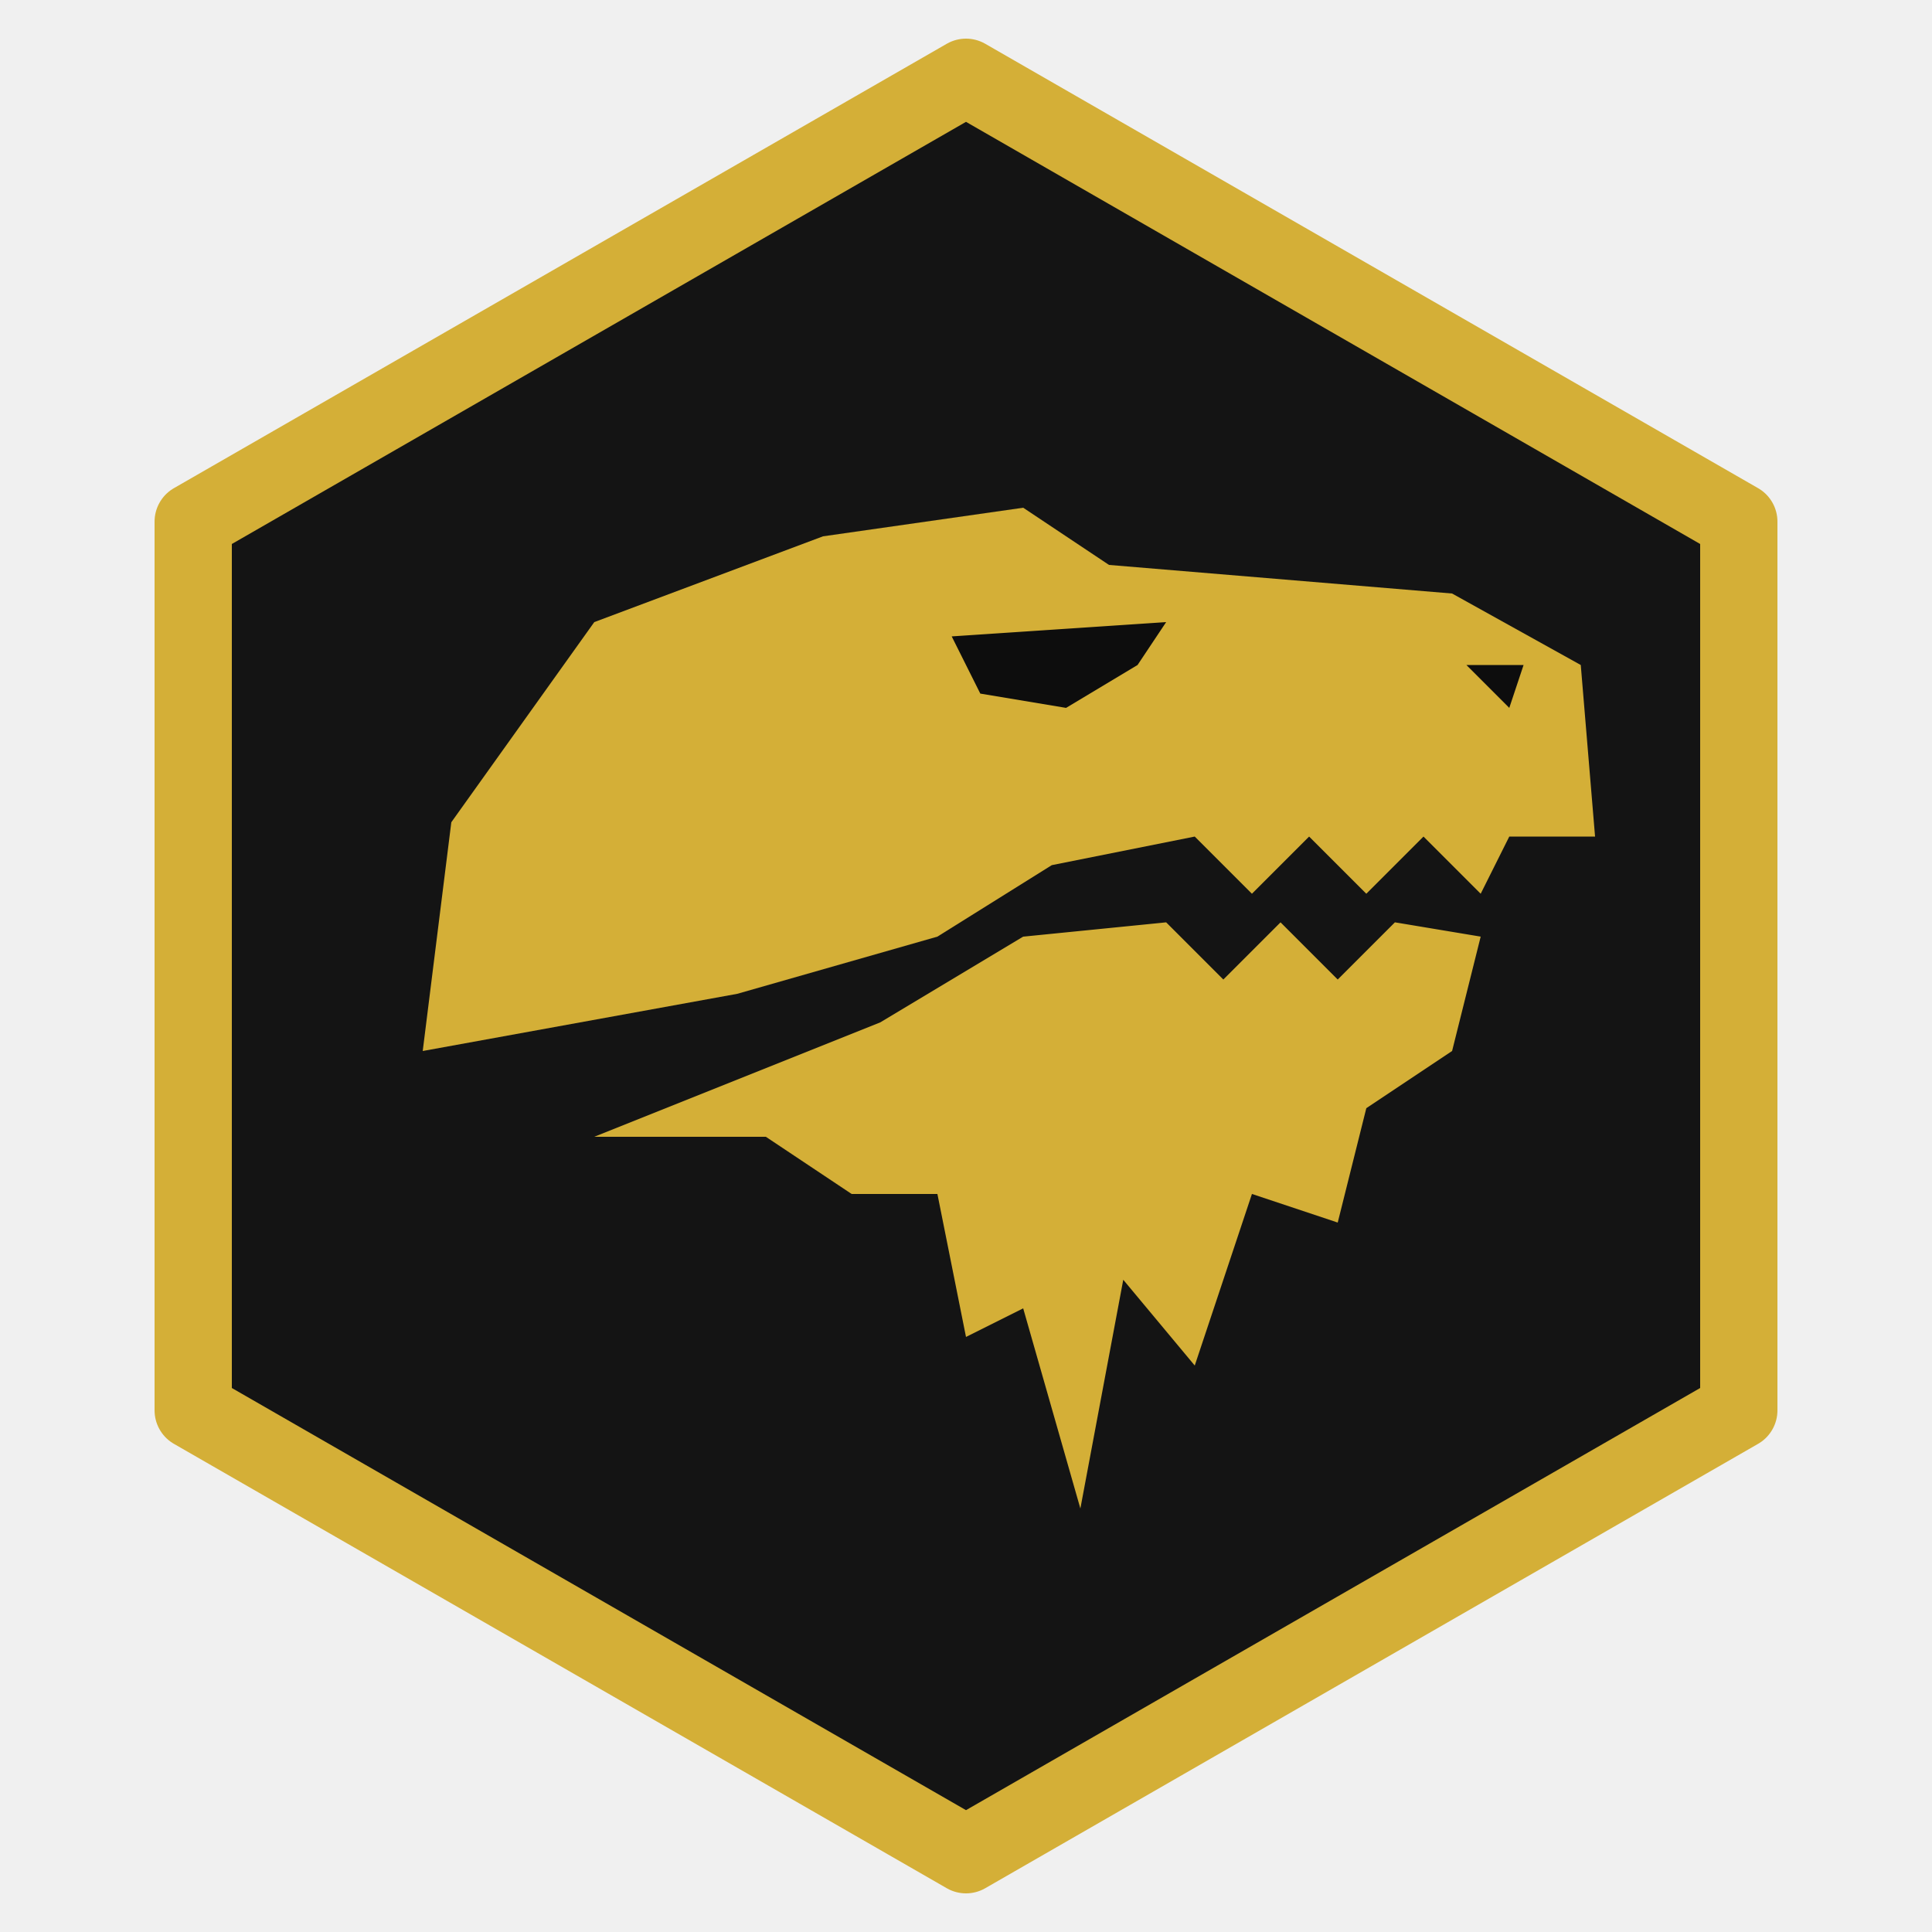
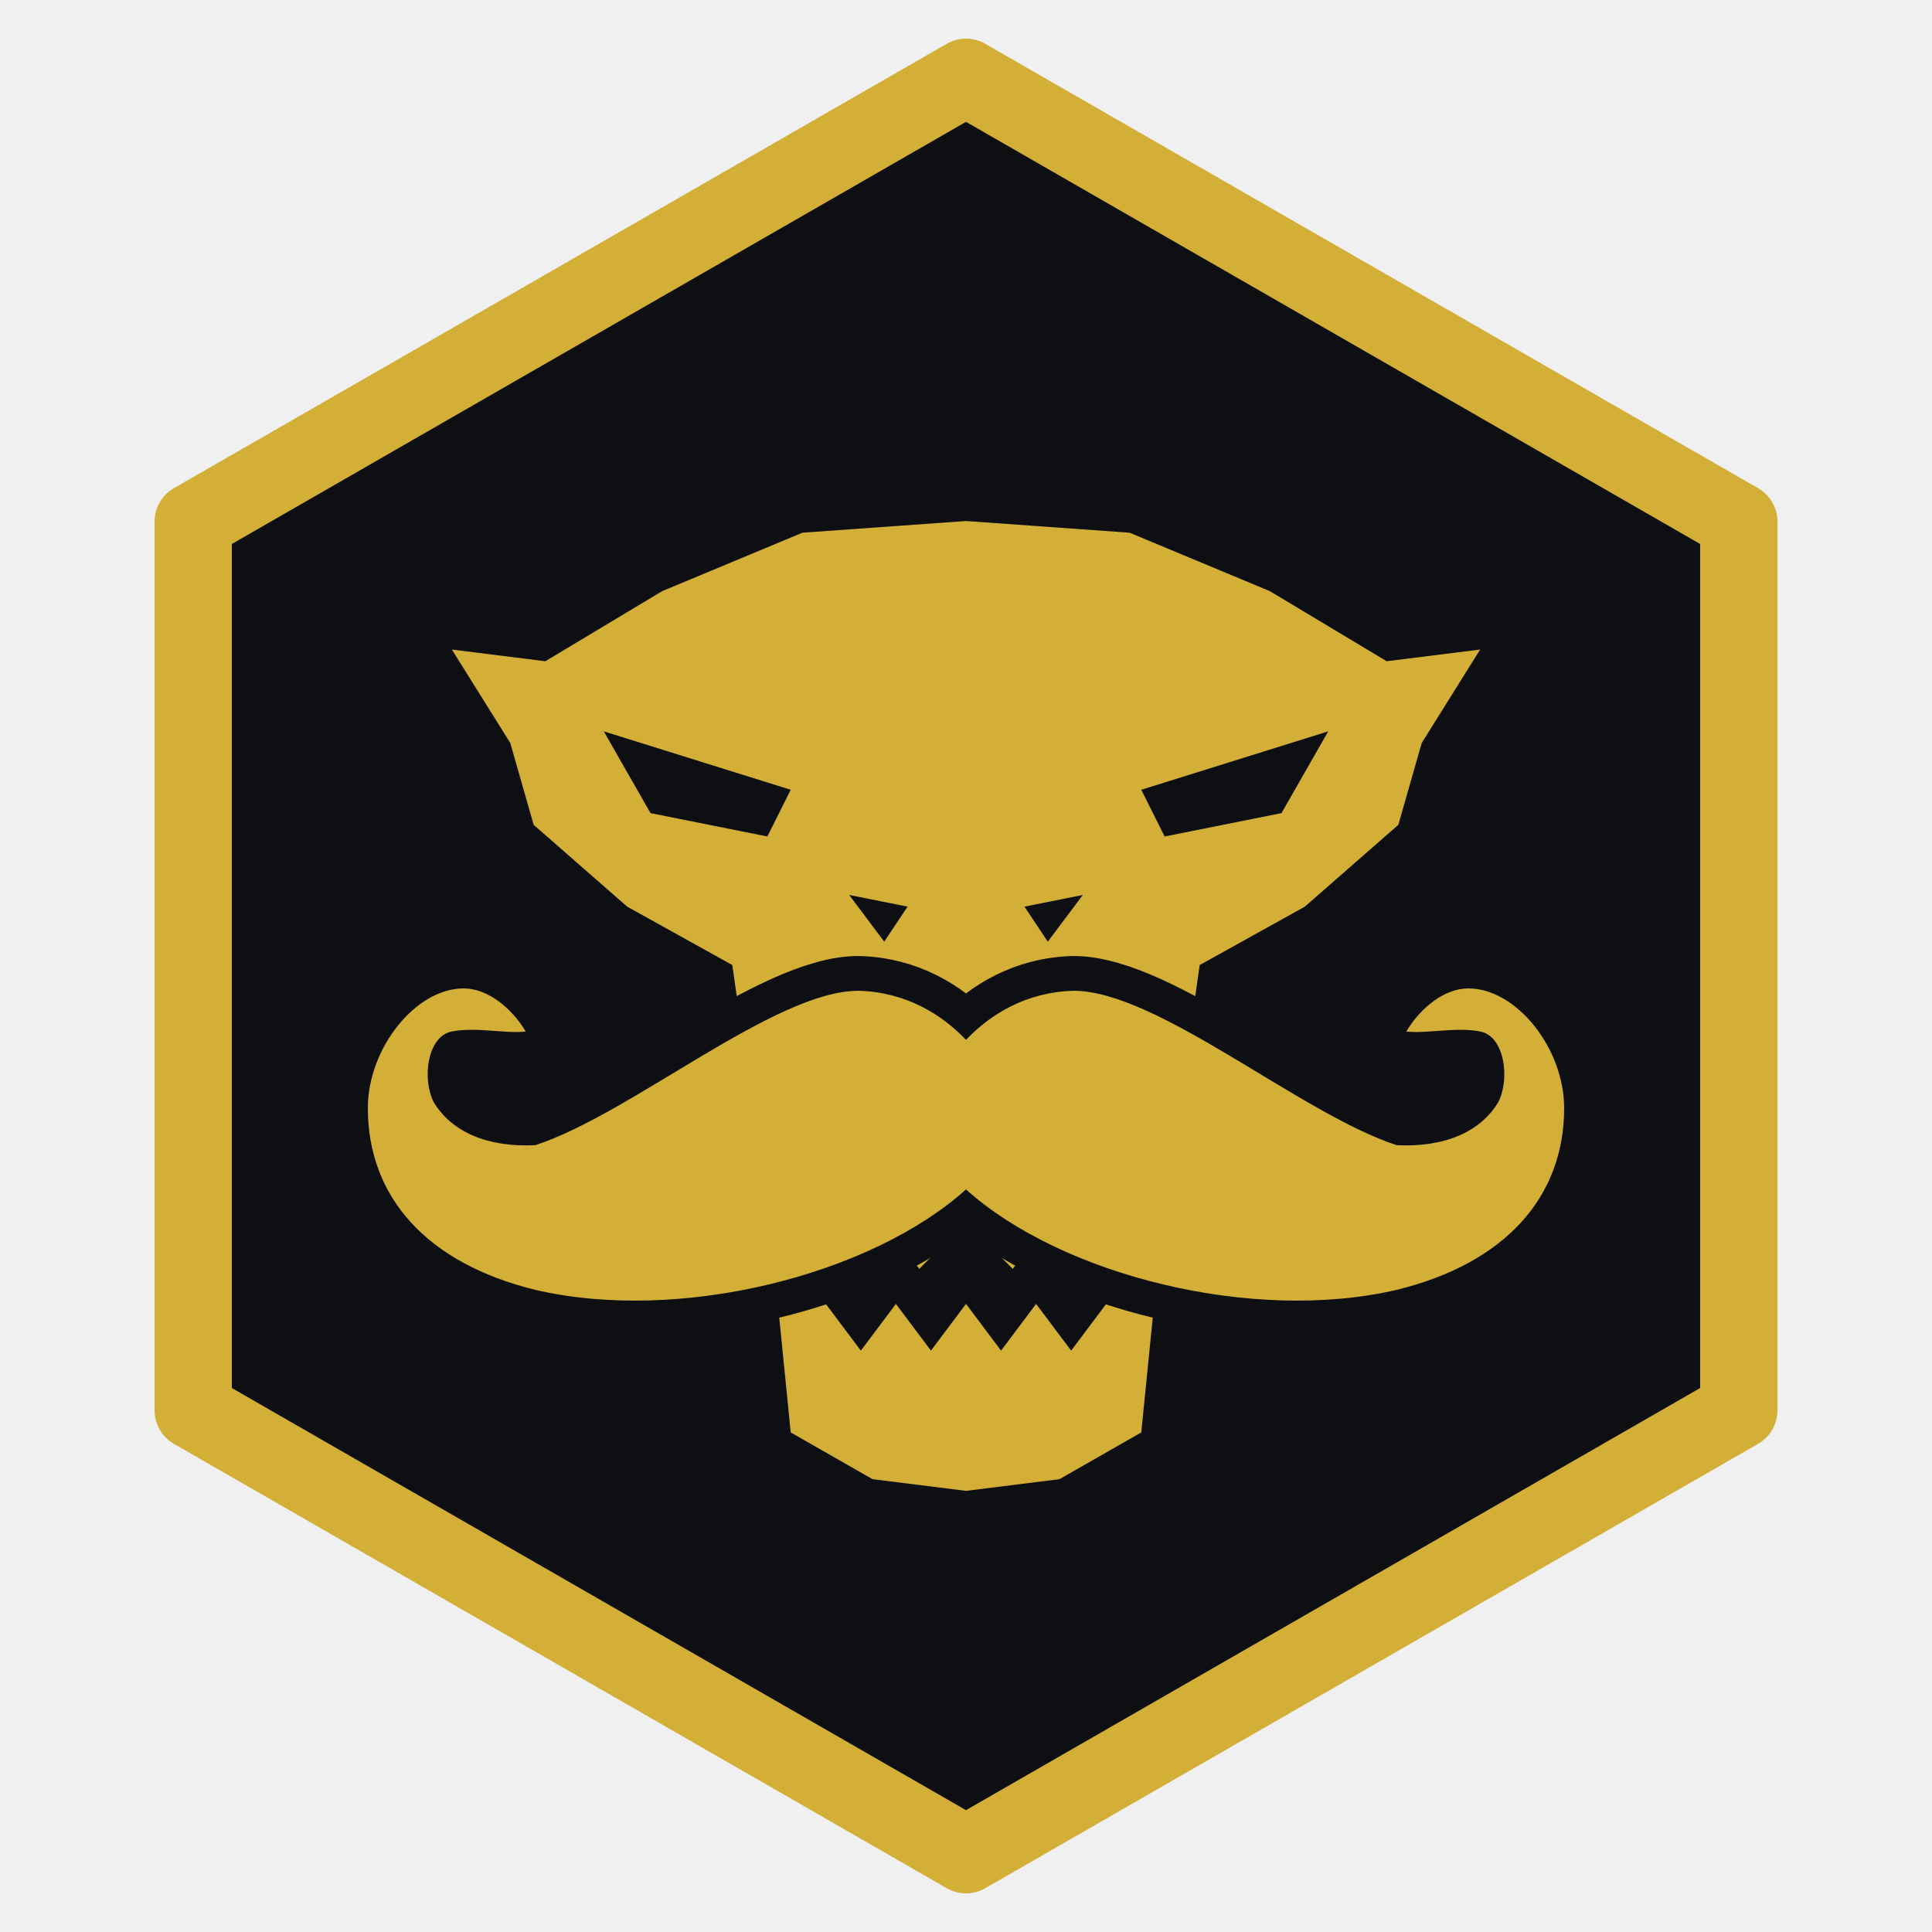
- <svg xmlns="http://www.w3.org/2000/svg" viewBox="0 0 100 100">
-   <path fill="#141414" stroke="#d4af37" stroke-width="4" stroke-linejoin="round" d="M50 4 L90 27 L90 73 L50 96 L10 73 L10 27 Z" />
-   <g transform="translate(13 10) scale(0.74)">
-     <g fill="#d4af37">
-       <path d="M12 60 L14 44 L24 30 L40 24 L54 22 L60 26 L84 28 L93 33 L94 45 L88 45 L86 49 L82 45 L78 49 L74 45 L70 49 L66 45 L56 47 L48 52 L34 56 Z" />
-       <path d="M44 58 L54 52 L64 51 L68 55 L72 51 L76 55 L80 51 L86 52 L84 60 L78 64 L76 72 L70 70 L66 82 L61 76 L58 92 L54 78 L50 80 L48 70 L42 70 L36 66 L24 66 Z" />
+ <svg xmlns="http://www.w3.org/2000/svg" viewBox="0 0 100 100" width="100" height="100">
+   <path fill="#0d0f13" stroke="#d4af37" stroke-width="4" stroke-linejoin="round" d="M50 4 L90 27 L90 73 L50 96 L10 73 L10 27 Z" />
+   <g transform="translate(14 13) scale(0.72)">
+     <g transform="translate(0 9)">
+       <defs>
+         <mask id="hb-gap" maskUnits="userSpaceOnUse" x="-10" y="-10" width="120" height="120">
+           <rect x="-10" y="-10" width="120" height="120" fill="#fff" />
+           <path d="M50 47.70 C48.28 45.89 45.70 44.26 42.26 44.17 C36.24 44.17 25.92 53.03 19.04 55.27 C15.60 55.44 13.02 54.32 11.73 52.17 C10.87 50.45 11.30 47.44 13.02 47.10 C14.74 46.75 16.89 47.27 18.35 47.10 C17.32 45.38 15.60 44 13.88 44 C10.44 44 7 48.30 7 52.60 C7 59.05 11.30 63.78 19.04 65.67 C29.36 68.08 43.12 64.64 50 58.45 C56.88 64.64 70.64 68.08 80.96 65.67 C88.70 63.78 93 59.05 93 52.60 C93 48.30 89.56 44 86.12 44 C84.40 44 82.68 45.38 81.65 47.10 C83.11 47.27 85.26 46.75 86.98 47.10 C88.70 47.44 89.13 50.45 88.27 52.17 C86.98 54.32 84.40 55.44 80.96 55.27 C74.08 53.03 63.76 44.17 57.74 44.17 C54.30 44.26 51.72 45.89 50 47.70 Z" fill="#000" stroke="#000" stroke-width="5" stroke-linejoin="round" />
+         </mask>
+       </defs>
+       <g mask="url(#hb-gap)">
+         <g transform="translate(8 2) scale(0.84)">
+           <path fill="#d4af37" fill-rule="evenodd" d="M50 10 L36 11 L24 16 L14 22 L6 21 L11 29 L13 36 L21 43 L30 48 L32 62 L31 70 L34 74 L37 70 L40 74 L43 70 L46 74 L50 70 L54 74 L57 70 L60 74 L63 70 L66 74 L69 70 L68 62 L70 48 L79 43 L87 36 L89 29 L94 21 L86 22 L76 16 L64 11 Z M19 28 L35 33 L33 37 L23 35 Z M81 28 L65 33 L67 37 L77 35 Z M40 42 L45 43 L43 46 Z M60 42 L55 43 L57 46 Z" />
+           <path fill="#d4af37" d="M50 77 L47 81 L44 77 L41 81 L38 77 L34 78 L35 88 L42 92 L50 93 L58 92 L65 88 L66 78 L62 77 L59 81 L56 77 L53 81 Z" />
+         </g>
+       </g>
+       <path fill="#d4af37" d="M50 47.70 C48.28 45.89 45.70 44.26 42.26 44.17 C36.24 44.17 25.92 53.03 19.04 55.27 C15.60 55.44 13.02 54.32 11.73 52.17 C10.87 50.45 11.30 47.44 13.02 47.10 C14.74 46.75 16.89 47.27 18.35 47.10 C17.32 45.38 15.60 44 13.88 44 C10.44 44 7 48.30 7 52.60 C7 59.05 11.30 63.78 19.04 65.67 C29.36 68.08 43.12 64.64 50 58.45 C56.88 64.64 70.64 68.08 80.96 65.67 C88.70 63.78 93 59.05 93 52.60 C93 48.30 89.56 44 86.12 44 C84.40 44 82.68 45.38 81.65 47.10 C83.11 47.27 85.26 46.75 86.98 47.10 C88.70 47.44 89.13 50.45 88.27 52.17 C86.98 54.32 84.40 55.44 80.96 55.27 C74.08 53.03 63.76 44.17 57.74 44.17 C54.30 44.26 51.72 45.89 50 47.70 Z" />
    </g>
-     <path fill="#0d0d0d" d="M49 31 L64 30 L62 33 L57 36 L51 35 Z" />
-     <path fill="#0d0d0d" d="M85 33 L89 33 L88 36 Z" />
  </g>
</svg>
